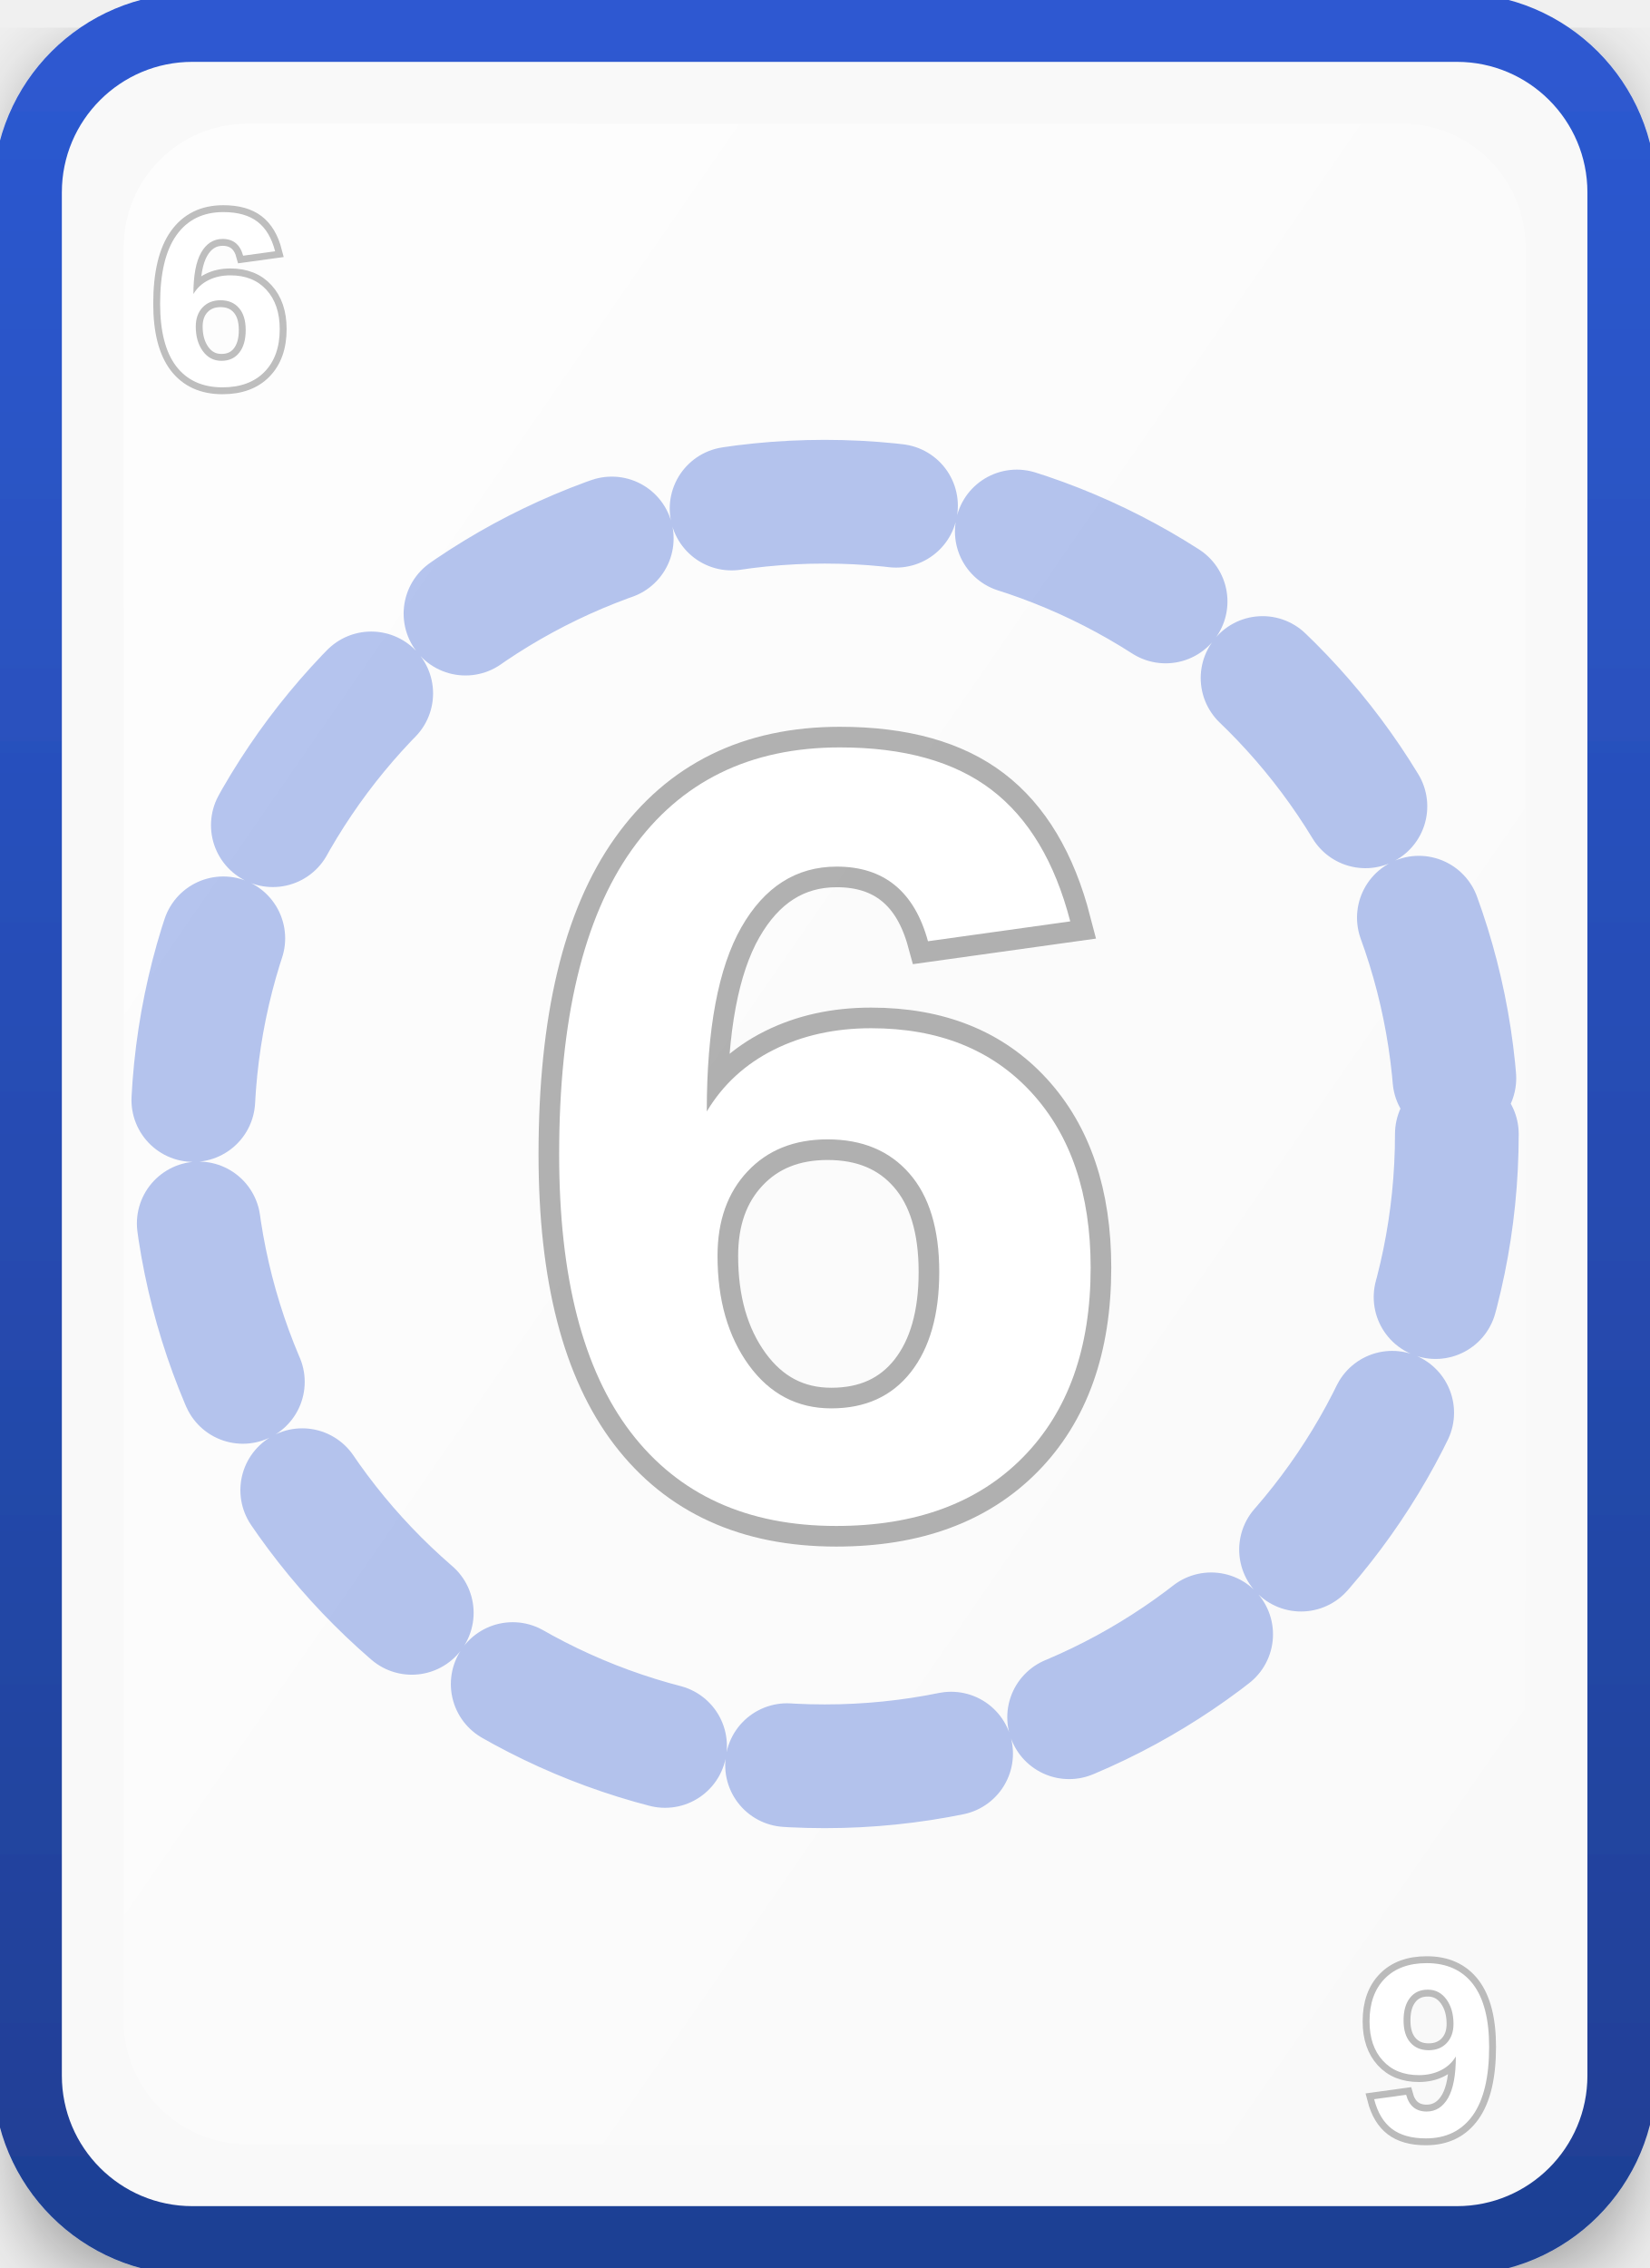
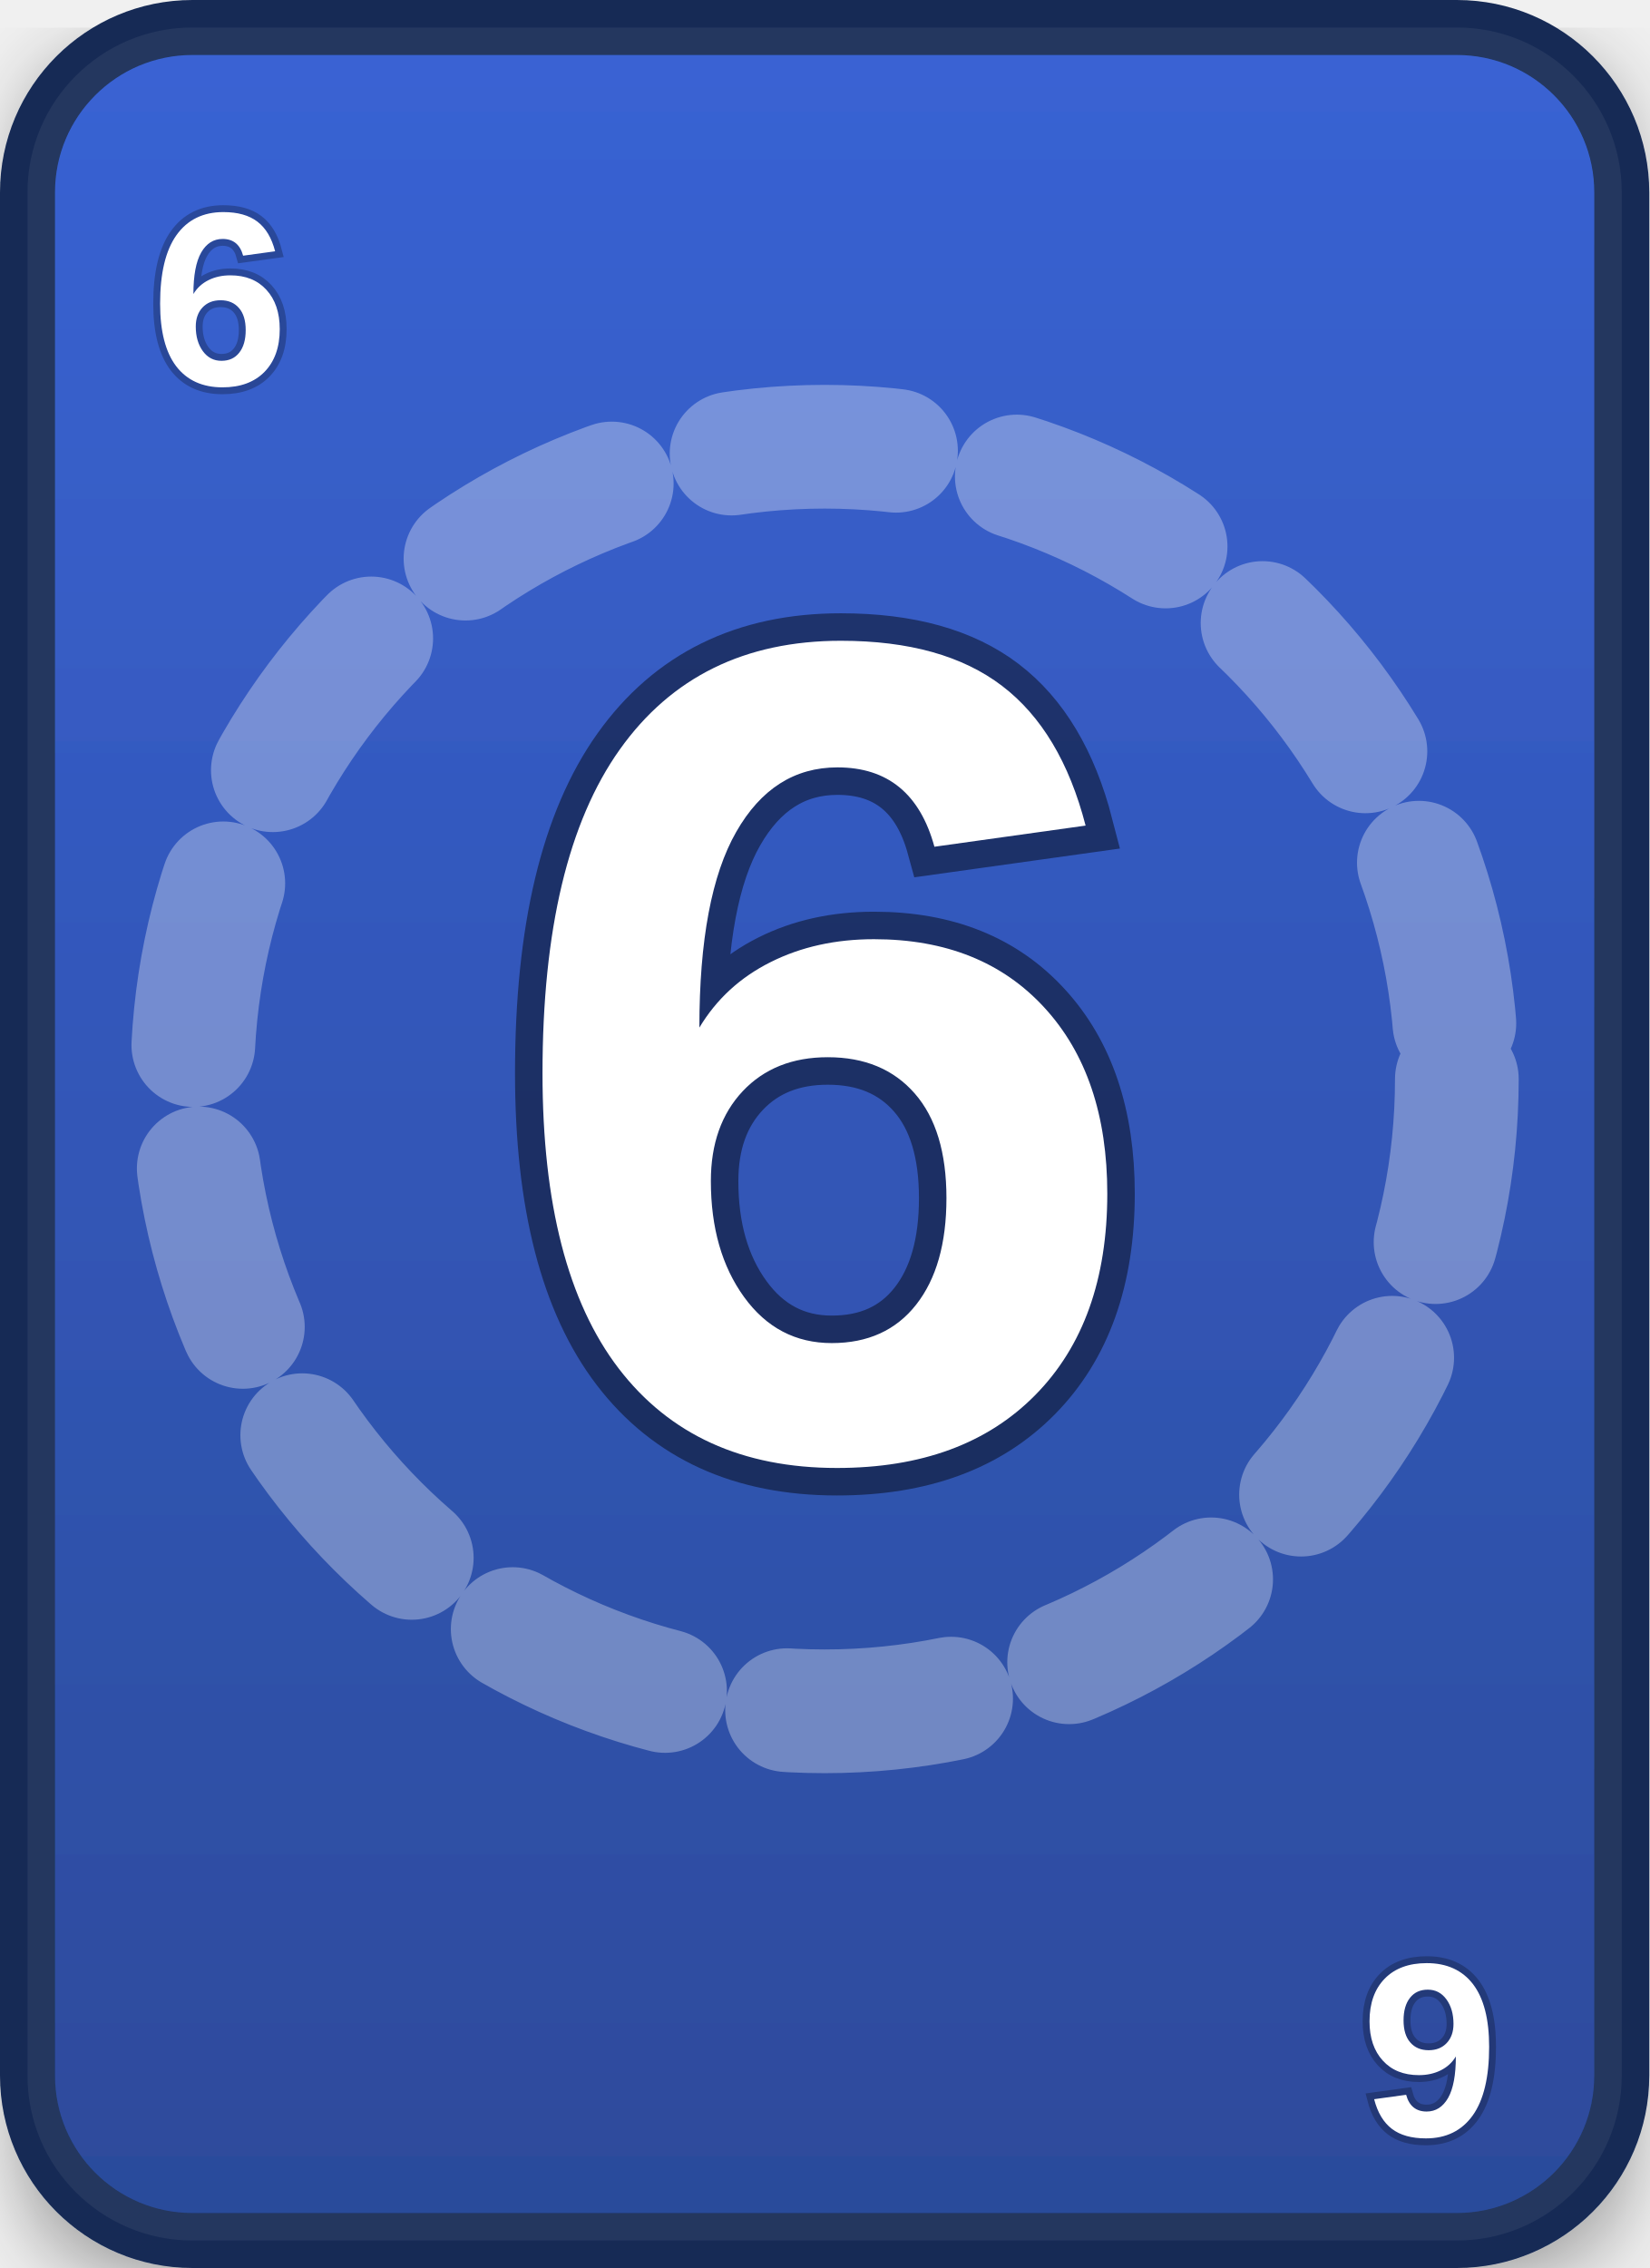
- <svg xmlns="http://www.w3.org/2000/svg" viewBox="0 0 240 330" width="240" height="330" shape-rendering="geometricPrecision" text-rendering="geometricPrecision">
+ <svg xmlns="http://www.w3.org/2000/svg" viewBox="0 0 240 330" width="240" height="330">
  <defs>
-     <linearGradient id="grad_blue_6" x1="0" y1="0" x2="0" y2="1">
+     <linearGradient id="grad_blue_6_filled" x1="0" y1="0" x2="0" y2="1">
      <stop offset="0%" stop-color="#2d59d1" />
      <stop offset="100%" stop-color="#1f3f94" />
-     </linearGradient>
-     <linearGradient id="inner_blue_6" x1="0" y1="0" x2="1" y2="1">
-       <stop offset="0%" stop-color="#ffffff" stop-opacity="0.75" />
-       <stop offset="100%" stop-color="#ffffff" stop-opacity="0" />
    </linearGradient>
    <filter id="shadow" x="-10%" y="-10%" width="120%" height="120%">
      <feDropShadow dx="0" dy="4" stdDeviation="6" flood-color="rgba(0,0,0,0.35)" />
    </filter>
  </defs>
-   <rect x="4" y="4" rx="24" ry="24" width="232" height="322" fill="#f9f9f9" stroke="url(#grad_blue_6)" stroke-width="10" filter="url(#shadow)" />
-   <rect x="18" y="18" rx="18" ry="18" width="204" height="294" fill="url(#inner_blue_6)" />
-   <circle cx="120" cy="165" r="92" fill="none" stroke="#2d59d1" stroke-width="18" stroke-linecap="round" stroke-dasharray="24 18" opacity="0.35" />
+   <rect x="4" y="4" rx="24" ry="24" width="232" height="322" fill="url(#grad_blue_6_filled)" stroke="#142a54" stroke-width="8" filter="url(#shadow)" />
+   <rect x="4" y="4" rx="24" ry="24" width="232" height="322" fill="rgba(255,255,255,0.06)" />
+   <circle cx="120" cy="157" r="92" fill="none" stroke="rgba(255,255,255,0.32)" stroke-width="18" stroke-linecap="round" stroke-dasharray="24 18" />
  <g font-family="Arial, sans-serif" font-size="36" font-weight="700" fill="#ffffff" stroke="rgba(0,0,0,0.25)" stroke-width="2" paint-order="stroke" text-anchor="middle">
    <text x="32" y="56">6</text>
    <text x="208" y="286" transform="rotate(180 208 286)">6</text>
  </g>
-   <g font-family="Arial, sans-serif" font-size="160" font-weight="800" fill="#ffffff" stroke="rgba(0,0,0,0.3)" stroke-width="6" paint-order="stroke" text-anchor="middle" dominant-baseline="central">
-     <text x="120" y="165">6</text>
+   <g font-family="Arial, sans-serif" font-size="170" font-weight="900" fill="#ffffff" stroke="rgba(0,0,0,0.45)" stroke-width="8" paint-order="stroke" text-anchor="middle" dominant-baseline="central">
+     <text x="120" y="153">6</text>
  </g>
</svg>
